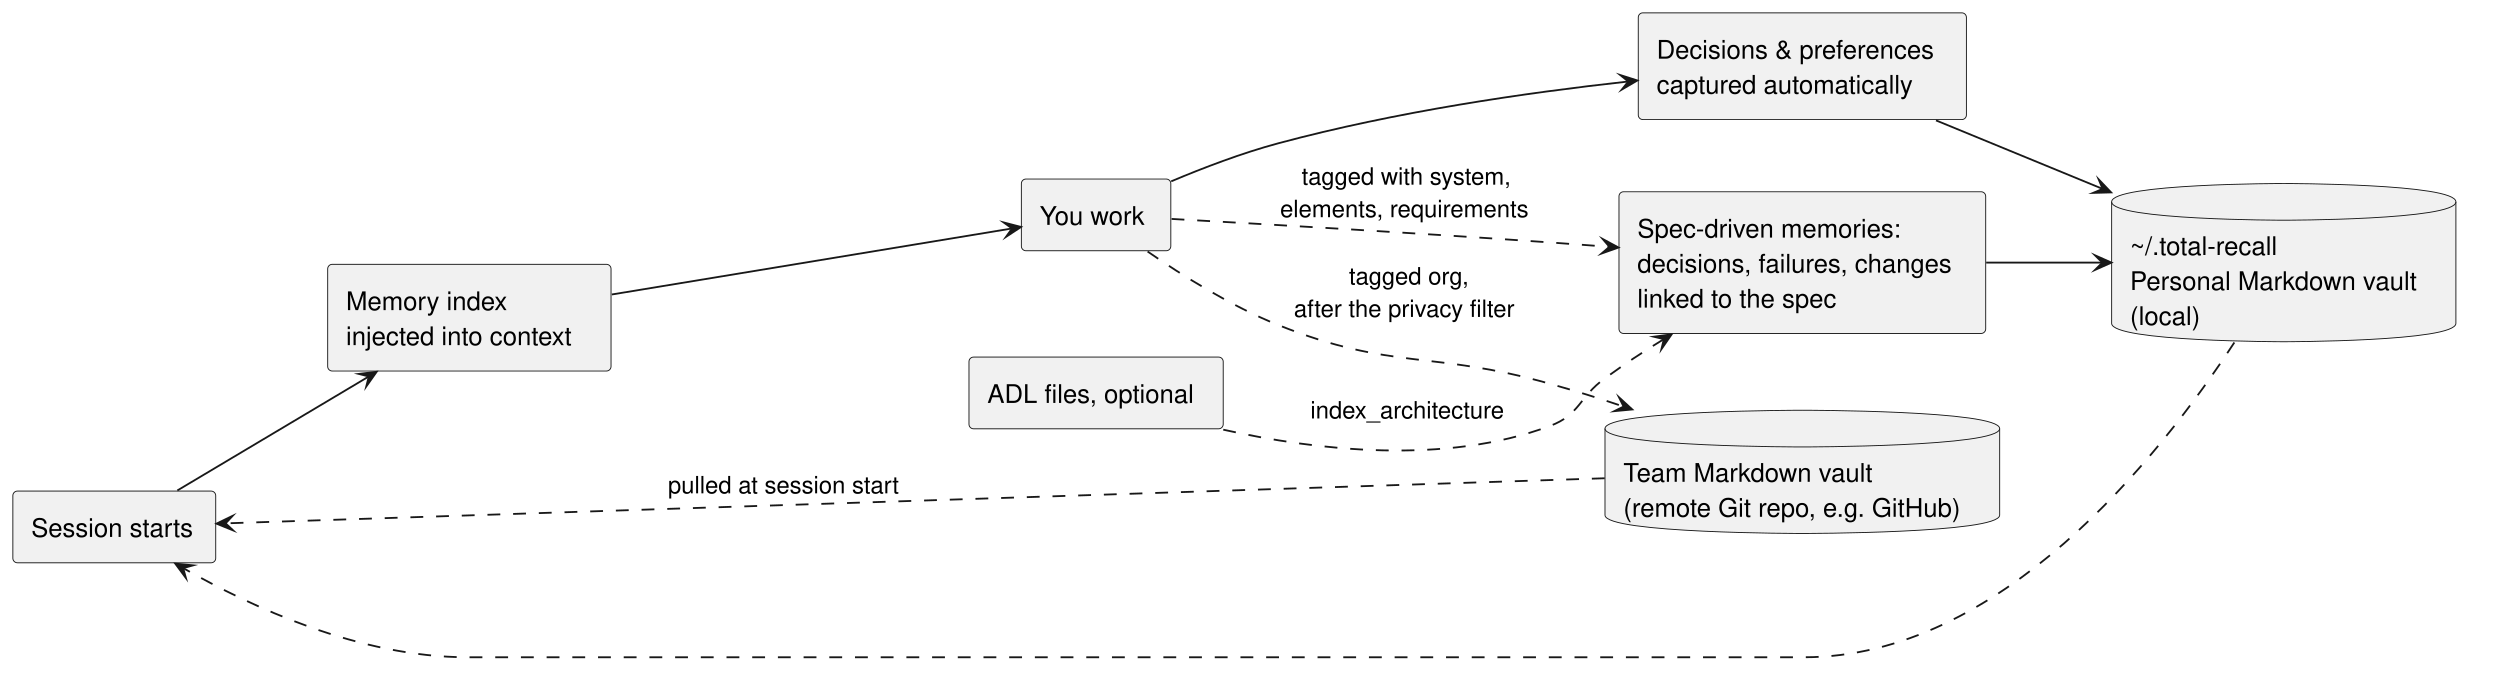
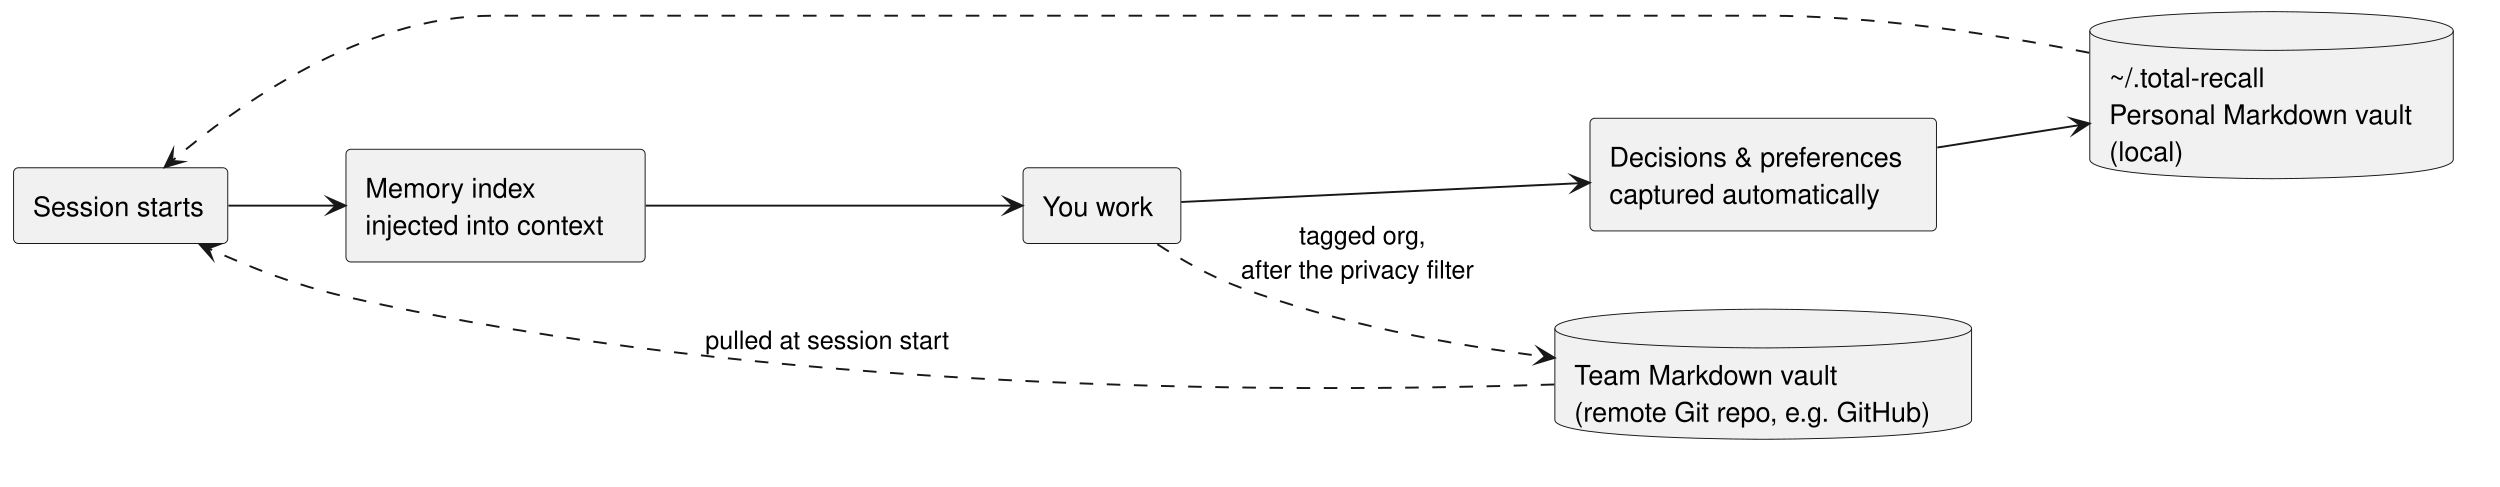
- <svg xmlns="http://www.w3.org/2000/svg" version="1.1" data-diagram-type="DESCRIPTION" style="width:1362px;height:373px;background:#FFFFFF;" width="1362px" height="373px" viewBox="0 0 1362 373" zoomAndPan="magnify" preserveAspectRatio="none" contentStyleType="text/css">
+ <svg xmlns="http://www.w3.org/2000/svg" version="1.1" data-diagram-type="DESCRIPTION" style="width:1290px;height:251px;background:#FFFFFF;" width="1290px" height="251px" viewBox="0 0 1290 251" zoomAndPan="magnify" preserveAspectRatio="none" contentStyleType="text/css">
  <defs />
  <g font-family="sans-serif" lengthAdjust="spacing">
    <g class="entity" data-qualified-name="A" id="ent0001" data-source-line="5">
-       <rect x="7" y="267.54" width="110.524" height="39.068" fill="#F1F1F1" style="stroke:#181818;stroke-width:0.5;" rx="2.5" ry="2.5" />
-       <text x="17" y="292.506" fill="#000" font-size="14" textLength="90.524" font-family="Helvetica">Session starts</text>
+       <rect x="7" y="86.57" width="110.524" height="39.068" fill="#F1F1F1" style="stroke:#181818;stroke-width:0.5;" rx="2.5" ry="2.5" />
+       <text x="17" y="111.536" fill="#000" font-size="14" textLength="90.524" font-family="Helvetica">Session starts</text>
    </g>
    <g class="entity" data-qualified-name="B" id="ent0002" data-source-line="6">
-       <rect x="178.52" y="144" width="154.371" height="58.136" fill="#F1F1F1" style="stroke:#181818;stroke-width:0.5;" rx="2.5" ry="2.5" />
-       <text x="188.52" y="168.966" fill="#000" font-size="14" textLength="94.892" font-family="Helvetica">Memory index</text>
-       <text x="188.52" y="188.034" fill="#000" font-size="14" textLength="134.371" font-family="Helvetica">injected into context</text>
+       <rect x="178.52" y="77.03" width="154.371" height="58.136" fill="#F1F1F1" style="stroke:#181818;stroke-width:0.5;" rx="2.5" ry="2.5" />
+       <text x="188.52" y="101.996" fill="#000" font-size="14" textLength="94.892" font-family="Helvetica">Memory index</text>
+       <text x="188.52" y="121.064" fill="#000" font-size="14" textLength="134.371" font-family="Helvetica">injected into context</text>
    </g>
    <g class="entity" data-qualified-name="C" id="ent0003" data-source-line="7">
-       <rect x="556.44" y="97.54" width="81.418" height="39.068" fill="#F1F1F1" style="stroke:#181818;stroke-width:0.5;" rx="2.5" ry="2.5" />
-       <text x="566.44" y="122.506" fill="#000" font-size="14" textLength="61.418" font-family="Helvetica">You work</text>
+       <rect x="527.9" y="86.57" width="81.418" height="39.068" fill="#F1F1F1" style="stroke:#181818;stroke-width:0.5;" rx="2.5" ry="2.5" />
+       <text x="537.9" y="111.536" fill="#000" font-size="14" textLength="61.418" font-family="Helvetica">You work</text>
    </g>
    <g class="entity" data-qualified-name="D" id="ent0004" data-source-line="8">
-       <rect x="892.53" y="7" width="178.773" height="58.136" fill="#F1F1F1" style="stroke:#181818;stroke-width:0.5;" rx="2.5" ry="2.5" />
-       <text x="902.53" y="31.966" fill="#000" font-size="14" textLength="158.773" font-family="Helvetica">Decisions &amp; preferences</text>
-       <text x="902.53" y="51.034" fill="#000" font-size="14" textLength="151.395" font-family="Helvetica">captured automatically</text>
+       <rect x="820.44" y="61.03" width="178.773" height="58.136" fill="#F1F1F1" style="stroke:#181818;stroke-width:0.5;" rx="2.5" ry="2.5" />
+       <text x="830.44" y="85.996" fill="#000" font-size="14" textLength="158.773" font-family="Helvetica">Decisions &amp; preferences</text>
+       <text x="830.44" y="105.064" fill="#000" font-size="14" textLength="151.395" font-family="Helvetica">captured automatically</text>
    </g>
    <g class="entity" data-qualified-name="E" id="ent0005" data-source-line="9">
-       <path d="M1150.42,109.97 C1150.42,99.97 1244.196,99.97 1244.196,99.97 C1244.196,99.97 1337.971,99.97 1337.971,109.97 L1337.971,176.174 C1337.971,186.174 1244.196,186.174 1244.196,186.174 C1244.196,186.174 1150.42,186.174 1150.42,176.174 L1150.42,109.97" style="stroke:#181818;stroke-width:0.5;" fill="#F1F1F1" />
-       <path d="M1150.42,109.97 C1150.42,119.97 1244.196,119.97 1244.196,119.97 C1244.196,119.97 1337.971,119.97 1337.971,109.97" style="stroke:#181818;stroke-width:0.5;" fill="none" />
-       <text x="1160.42" y="138.936" fill="#000" font-size="14" textLength="86.996" font-family="Helvetica">~/.total-recall</text>
-       <text x="1160.42" y="158.004" fill="#000" font-size="14" textLength="167.551" font-family="Helvetica">Personal Markdown vault</text>
-       <text x="1160.42" y="177.072" fill="#000" font-size="14" textLength="38.668" font-family="Helvetica">(local)</text>
+       <path d="M1078.33,16 C1078.33,6 1172.106,6 1172.106,6 C1172.106,6 1265.881,6 1265.881,16 L1265.881,82.204 C1265.881,92.204 1172.106,92.204 1172.106,92.204 C1172.106,92.204 1078.33,92.204 1078.33,82.204 L1078.33,16" style="stroke:#181818;stroke-width:0.5;" fill="#F1F1F1" />
+       <path d="M1078.33,16 C1078.33,26 1172.106,26 1172.106,26 C1172.106,26 1265.881,26 1265.881,16" style="stroke:#181818;stroke-width:0.5;" fill="none" />
+       <text x="1088.33" y="44.966" fill="#000" font-size="14" textLength="86.996" font-family="Helvetica">~/.total-recall</text>
+       <text x="1088.33" y="64.034" fill="#000" font-size="14" textLength="167.551" font-family="Helvetica">Personal Markdown vault</text>
+       <text x="1088.33" y="83.102" fill="#000" font-size="14" textLength="38.668" font-family="Helvetica">(local)</text>
    </g>
    <g class="entity" data-qualified-name="R" id="ent0006" data-source-line="10">
-       <path d="M874.4,233.5 C874.4,223.5 981.91,223.5 981.91,223.5 C981.91,223.5 1089.419,223.5 1089.419,233.5 L1089.419,280.636 C1089.419,290.636 981.91,290.636 981.91,290.636 C981.91,290.636 874.4,290.636 874.4,280.636 L874.4,233.5" style="stroke:#181818;stroke-width:0.5;" fill="#F1F1F1" />
-       <path d="M874.4,233.5 C874.4,243.5 981.91,243.5 981.91,243.5 C981.91,243.5 1089.419,243.5 1089.419,233.5" style="stroke:#181818;stroke-width:0.5;" fill="none" />
-       <text x="884.4" y="262.466" fill="#000" font-size="14" textLength="146.733" font-family="Helvetica">Team Markdown vault</text>
-       <text x="884.4" y="281.534" fill="#000" font-size="14" textLength="195.019" font-family="Helvetica">(remote Git repo, e.g. GitHub)</text>
+       <path d="M802.31,169.53 C802.31,159.53 909.82,159.53 909.82,159.53 C909.82,159.53 1017.329,159.53 1017.329,169.53 L1017.329,216.666 C1017.329,226.666 909.82,226.666 909.82,226.666 C909.82,226.666 802.31,226.666 802.31,216.666 L802.31,169.53" style="stroke:#181818;stroke-width:0.5;" fill="#F1F1F1" />
+       <path d="M802.31,169.53 C802.31,179.53 909.82,179.53 909.82,179.53 C909.82,179.53 1017.329,179.53 1017.329,169.53" style="stroke:#181818;stroke-width:0.5;" fill="none" />
+       <text x="812.31" y="198.496" fill="#000" font-size="14" textLength="146.733" font-family="Helvetica">Team Markdown vault</text>
+       <text x="812.31" y="217.564" fill="#000" font-size="14" textLength="195.019" font-family="Helvetica">(remote Git repo, e.g. GitHub)</text>
    </g>
-     <g class="entity" data-qualified-name="G" id="ent0007" data-source-line="11">
-       <rect x="882.02" y="104.47" width="199.787" height="77.204" fill="#F1F1F1" style="stroke:#181818;stroke-width:0.5;" rx="2.5" ry="2.5" />
-       <text x="892.02" y="129.436" fill="#000" font-size="14" textLength="151.017" font-family="Helvetica">Spec-driven memories:</text>
-       <text x="892.02" y="148.504" fill="#000" font-size="14" textLength="179.787" font-family="Helvetica">decisions, failures, changes</text>
-       <text x="892.02" y="167.572" fill="#000" font-size="14" textLength="115.836" font-family="Helvetica">linked to the spec</text>
+     <g class="link" data-entity-1="ent0001" data-entity-2="ent0002" id="lnk7" data-source-line="11" data-link-type="dependency">
+       <path d="M117.87,106.1 C136.66,106.1 153.05,106.1 173.26,106.1" style="stroke:#181818;stroke-width:1;" fill="none" id="A-to-B" />
+       <polygon points="178.26,106.1,169.26,102.1,173.26,106.1,169.26,110.1,178.26,106.1" fill="#181818" style="stroke:#181818;stroke-width:1;stroke-linejoin:miter;stroke-miterlimit:10;" />
    </g>
-     <g class="entity" data-qualified-name="Hh" id="ent0008" data-source-line="12">
-       <rect x="527.9" y="194.54" width="138.51" height="39.068" fill="#F1F1F1" style="stroke:#181818;stroke-width:0.5;" rx="2.5" ry="2.5" />
-       <text x="537.9" y="219.506" fill="#000" font-size="14" textLength="118.51" font-family="Helvetica">ADL files, optional</text>
+     <g class="link" data-entity-1="ent0002" data-entity-2="ent0003" id="lnk8" data-source-line="12" data-link-type="dependency">
+       <path d="M333.16,106.1 C394.65,106.1 473.6,106.1 522.57,106.1" style="stroke:#181818;stroke-width:1;" fill="none" id="B-to-C" />
+       <polygon points="527.57,106.1,518.57,102.1,522.57,106.1,518.57,110.1,527.57,106.1" fill="#181818" style="stroke:#181818;stroke-width:1;stroke-linejoin:miter;stroke-miterlimit:10;" />
    </g>
-     <g class="link" data-entity-1="ent0001" data-entity-2="ent0002" id="lnk9" data-source-line="13" data-link-type="dependency">
-       <path d="M96.61,267.21 C126.61,249.35 166.784,225.428 200.924,205.098" style="stroke:#181818;stroke-width:1;" fill="none" id="A-to-B" />
-       <polygon points="205.22,202.54,195.441,203.708,200.924,205.098,199.534,210.582,205.22,202.54" fill="#181818" style="stroke:#181818;stroke-width:1;stroke-linejoin:miter;stroke-miterlimit:10;" />
+     <g class="link" data-entity-1="ent0003" data-entity-2="ent0004" id="lnk9" data-source-line="13" data-link-type="dependency">
+       <path d="M609.51,104.22 C661,101.79 747.056,97.736 815.256,94.516" style="stroke:#181818;stroke-width:1;" fill="none" id="C-to-D" />
+       <polygon points="820.25,94.28,811.071,90.709,815.256,94.516,811.449,98.7,820.25,94.28" fill="#181818" style="stroke:#181818;stroke-width:1;stroke-linejoin:miter;stroke-miterlimit:10;" />
    </g>
-     <g class="link" data-entity-1="ent0002" data-entity-2="ent0003" id="lnk10" data-source-line="14" data-link-type="dependency">
-       <path d="M333.31,160.43 C402.53,149.01 496.747,133.474 551.347,124.464" style="stroke:#181818;stroke-width:1;" fill="none" id="B-to-C" />
-       <polygon points="556.28,123.65,546.749,121.169,551.347,124.464,548.051,129.062,556.28,123.65" fill="#181818" style="stroke:#181818;stroke-width:1;stroke-linejoin:miter;stroke-miterlimit:10;" />
+     <g class="link" data-entity-1="ent0004" data-entity-2="ent0005" id="lnk10" data-source-line="14" data-link-type="dependency">
+       <path d="M999.67,76.11 C1025,72.12 1047.721,68.539 1073.281,64.509" style="stroke:#181818;stroke-width:1;" fill="none" id="D-to-E" />
+       <polygon points="1078.22,63.73,1068.707,61.181,1073.281,64.509,1069.953,69.083,1078.22,63.73" fill="#181818" style="stroke:#181818;stroke-width:1;stroke-linejoin:miter;stroke-miterlimit:10;" />
    </g>
-     <g class="link" data-entity-1="ent0003" data-entity-2="ent0004" id="lnk11" data-source-line="15" data-link-type="dependency">
-       <path d="M638.07,98.79 C655.64,91.38 676.73,83.35 696.4,78.07 C760.78,60.79 830.42,50.659 887.08,44.399" style="stroke:#181818;stroke-width:1;" fill="none" id="C-to-D" />
-       <polygon points="892.05,43.85,882.665,40.863,887.08,44.399,883.544,48.814,892.05,43.85" fill="#181818" style="stroke:#181818;stroke-width:1;stroke-linejoin:miter;stroke-miterlimit:10;" />
+     <g class="link" data-entity-1="ent0005" data-entity-2="ent0001" id="lnk11" data-source-line="15" data-link-type="dependency">
+       <path d="M1078,27.22 C1028.62,17.45 966.75,8.1 910.82,8.1 C254.71,8.1 254.71,8.1 254.71,8.1 C186.75,8.1 122.47,54.392 88.78,83.032" style="stroke:#181818;stroke-width:1;stroke-dasharray:7,7;" fill="none" id="E-to-A" />
+       <polygon points="84.97,86.27,94.418,83.488,88.78,83.032,89.236,77.393,84.97,86.27" fill="#181818" style="stroke:#181818;stroke-width:1;stroke-linejoin:miter;stroke-miterlimit:10;" />
    </g>
-     <g class="link" data-entity-1="ent0004" data-entity-2="ent0005" id="lnk12" data-source-line="16" data-link-type="dependency">
-       <path d="M1054.73,65.59 C1084.22,77.72 1114.126,90.008 1145.516,102.918" style="stroke:#181818;stroke-width:1;" fill="none" id="D-to-E" />
-       <polygon points="1150.14,104.82,1143.338,97.697,1145.516,102.918,1140.295,105.096,1150.14,104.82" fill="#181818" style="stroke:#181818;stroke-width:1;stroke-linejoin:miter;stroke-miterlimit:10;" />
+     <g class="link" data-entity-1="ent0003" data-entity-2="ent0006" id="lnk12" data-source-line="16" data-link-type="dependency">
+       <path d="M597.2,126.03 C609.54,134.05 624.6,142.67 639.31,148.1 C691.15,167.25 746.669,177.666 797.179,184.016" style="stroke:#181818;stroke-width:1;stroke-dasharray:7,7;" fill="none" id="C-to-R" />
+       <polygon points="802.14,184.64,793.709,179.549,797.179,184.016,792.711,187.486,802.14,184.64" fill="#181818" style="stroke:#181818;stroke-width:1;stroke-linejoin:miter;stroke-miterlimit:10;" />
+       <text x="670.321" y="125.997" fill="#000" font-size="13" textLength="71.396" font-family="Helvetica">tagged org,</text>
+       <text x="640.31" y="143.703" fill="#000" font-size="13" textLength="131.417" font-family="Helvetica">after the privacy filter</text>
    </g>
-     <g class="link" data-entity-1="ent0005" data-entity-2="ent0001" id="lnk13" data-source-line="17" data-link-type="dependency">
-       <path d="M1217.27,186.58 C1176.14,249.4 1089.59,358.07 982.91,358.07 C254.71,358.07 254.71,358.07 254.71,358.07 C195.69,358.07 136.808,330.508 99.808,309.508" style="stroke:#181818;stroke-width:1;stroke-dasharray:7,7;" fill="none" id="E-to-A" />
-       <polygon points="95.46,307.04,101.313,314.961,99.808,309.508,105.262,308.004,95.46,307.04" fill="#181818" style="stroke:#181818;stroke-width:1;stroke-linejoin:miter;stroke-miterlimit:10;" />
-     </g>
-     <g class="link" data-entity-1="ent0003" data-entity-2="ent0007" id="lnk14" data-source-line="18" data-link-type="dependency">
-       <path d="M638.26,119.27 C687.01,122 771.77,126.93 844.4,132.07 C856.5,132.93 864.205,133.496 876.785,134.466" style="stroke:#181818;stroke-width:1;stroke-dasharray:7,7;" fill="none" id="C-to-G" />
-       <polygon points="881.77,134.85,873.104,130.17,876.785,134.466,872.489,138.146,881.77,134.85" fill="#181818" style="stroke:#181818;stroke-width:1;stroke-linejoin:miter;stroke-miterlimit:10;" />
-       <text x="709.12" y="100.607" fill="#000" font-size="13" textLength="123.11" font-family="Helvetica">tagged with system,</text>
-       <text x="697.4" y="118.313" fill="#000" font-size="13" textLength="146.549" font-family="Helvetica">elements, requirements</text>
-     </g>
-     <g class="link" data-entity-1="ent0007" data-entity-2="ent0005" id="lnk15" data-source-line="19" data-link-type="dependency">
-       <path d="M1082.06,143.07 C1104.47,143.07 1123.19,143.07 1145.33,143.07" style="stroke:#181818;stroke-width:1;" fill="none" id="G-to-E" />
-       <polygon points="1150.33,143.07,1141.33,139.07,1145.33,143.07,1141.33,147.07,1150.33,143.07" fill="#181818" style="stroke:#181818;stroke-width:1;stroke-linejoin:miter;stroke-miterlimit:10;" />
-     </g>
-     <g class="link" data-entity-1="ent0003" data-entity-2="ent0006" id="lnk16" data-source-line="20" data-link-type="dependency">
-       <path d="M625.21,137.03 C644.24,150.19 670.8,166.82 696.4,177.07 C758.89,202.07 779.65,190.76 844.4,209.07 C859.03,213.2 869.631,216.476 884.521,221.486" style="stroke:#181818;stroke-width:1;stroke-dasharray:7,7;" fill="none" id="C-to-R" />
-       <polygon points="889.26,223.08,882.006,216.419,884.521,221.486,879.454,224.001,889.26,223.08" fill="#181818" style="stroke:#181818;stroke-width:1;stroke-linejoin:miter;stroke-miterlimit:10;" />
-       <text x="734.911" y="154.967" fill="#000" font-size="13" textLength="71.396" font-family="Helvetica">tagged org,</text>
-       <text x="704.9" y="172.673" fill="#000" font-size="13" textLength="131.417" font-family="Helvetica">after the privacy filter</text>
-     </g>
-     <g class="link" data-entity-1="ent0006" data-entity-2="ent0001" id="lnk17" data-source-line="21" data-link-type="dependency">
-       <path d="M874.24,260.56 C677.97,266.97 271.177,280.277 122.917,285.117" style="stroke:#181818;stroke-width:1;stroke-dasharray:7,7;" fill="none" id="R-to-A" />
-       <polygon points="117.92,285.28,127.046,288.984,122.917,285.117,126.785,280.988,117.92,285.28" fill="#181818" style="stroke:#181818;stroke-width:1;stroke-linejoin:miter;stroke-miterlimit:10;" />
-       <text x="363.9" y="268.787" fill="#000" font-size="13" textLength="133.731" font-family="Helvetica">pulled at session start</text>
-     </g>
-     <g class="link" data-entity-1="ent0008" data-entity-2="ent0007" id="lnk18" data-source-line="22" data-link-type="dependency">
-       <path d="M666.43,234.08 C717.11,245.4 787.07,253.46 844.4,232.07 C860.94,225.9 860.09,216.38 874.4,206.07 C885.82,197.85 894.106,192.32 906.456,184.76" style="stroke:#181818;stroke-width:1;stroke-dasharray:7,7;" fill="none" id="Hh-to-G" />
-       <polygon points="910.72,182.15,900.956,183.437,906.456,184.76,905.132,190.26,910.72,182.15" fill="#181818" style="stroke:#181818;stroke-width:1;stroke-linejoin:miter;stroke-miterlimit:10;" />
-       <text x="713.9" y="227.967" fill="#000" font-size="13" textLength="113.347" font-family="Helvetica">index_architecture</text>
+     <g class="link" data-entity-1="ent0006" data-entity-2="ent0001" id="lnk13" data-source-line="17" data-link-type="dependency">
+       <path d="M802.05,198.4 C658.4,203.02 395.81,202.59 178.52,153.1 C152.5,147.18 129.306,138.111 107.566,128.161" style="stroke:#181818;stroke-width:1;stroke-dasharray:7,7;" fill="none" id="R-to-A" />
+       <polygon points="103.02,126.08,109.539,133.463,107.566,128.161,112.868,126.188,103.02,126.08" fill="#181818" style="stroke:#181818;stroke-width:1;stroke-linejoin:miter;stroke-miterlimit:10;" />
+       <text x="363.9" y="180.037" fill="#000" font-size="13" textLength="133.731" font-family="Helvetica">pulled at session start</text>
    </g>
  </g>
</svg>
